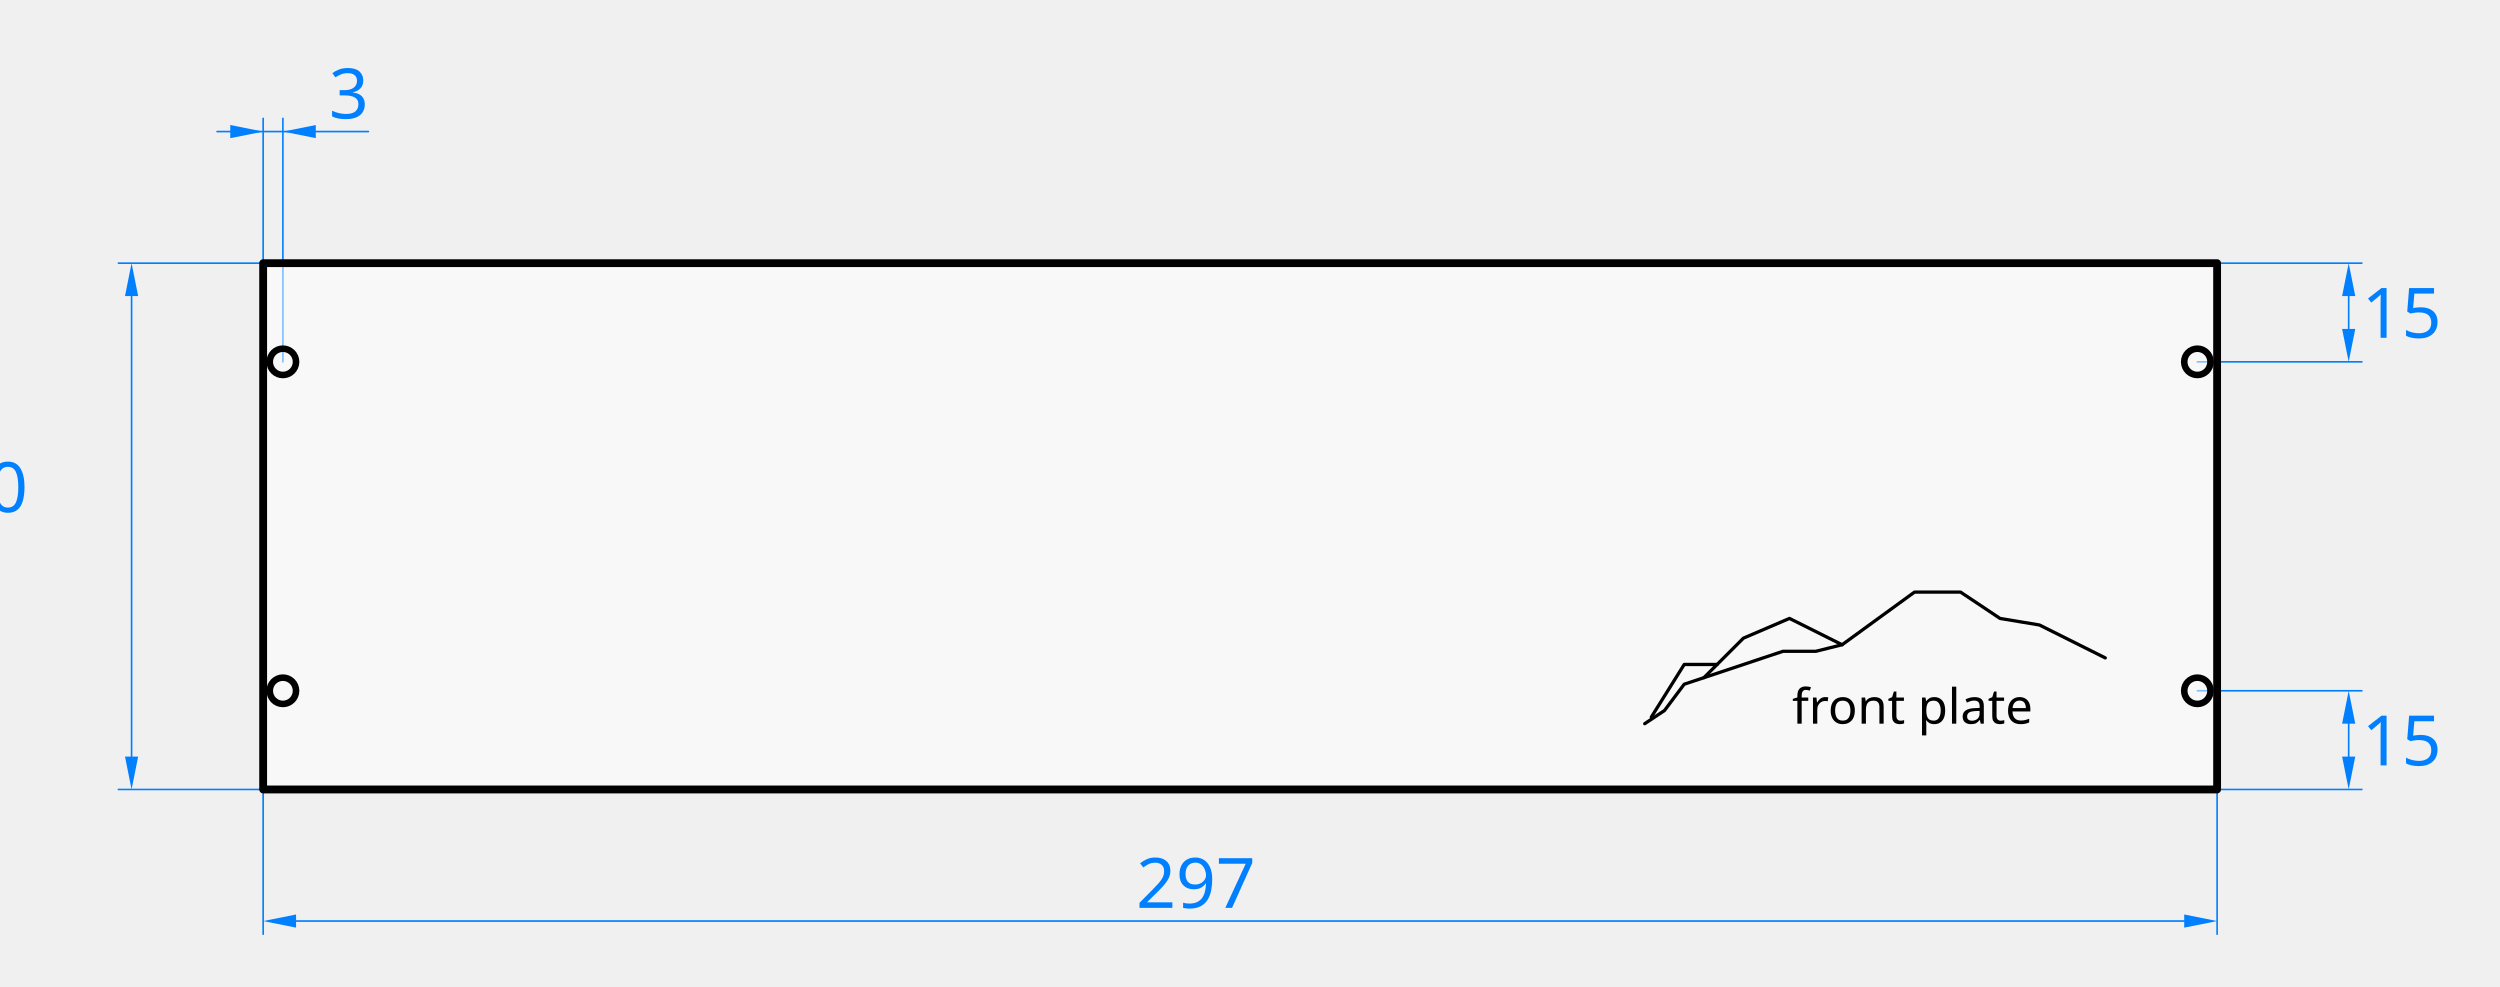
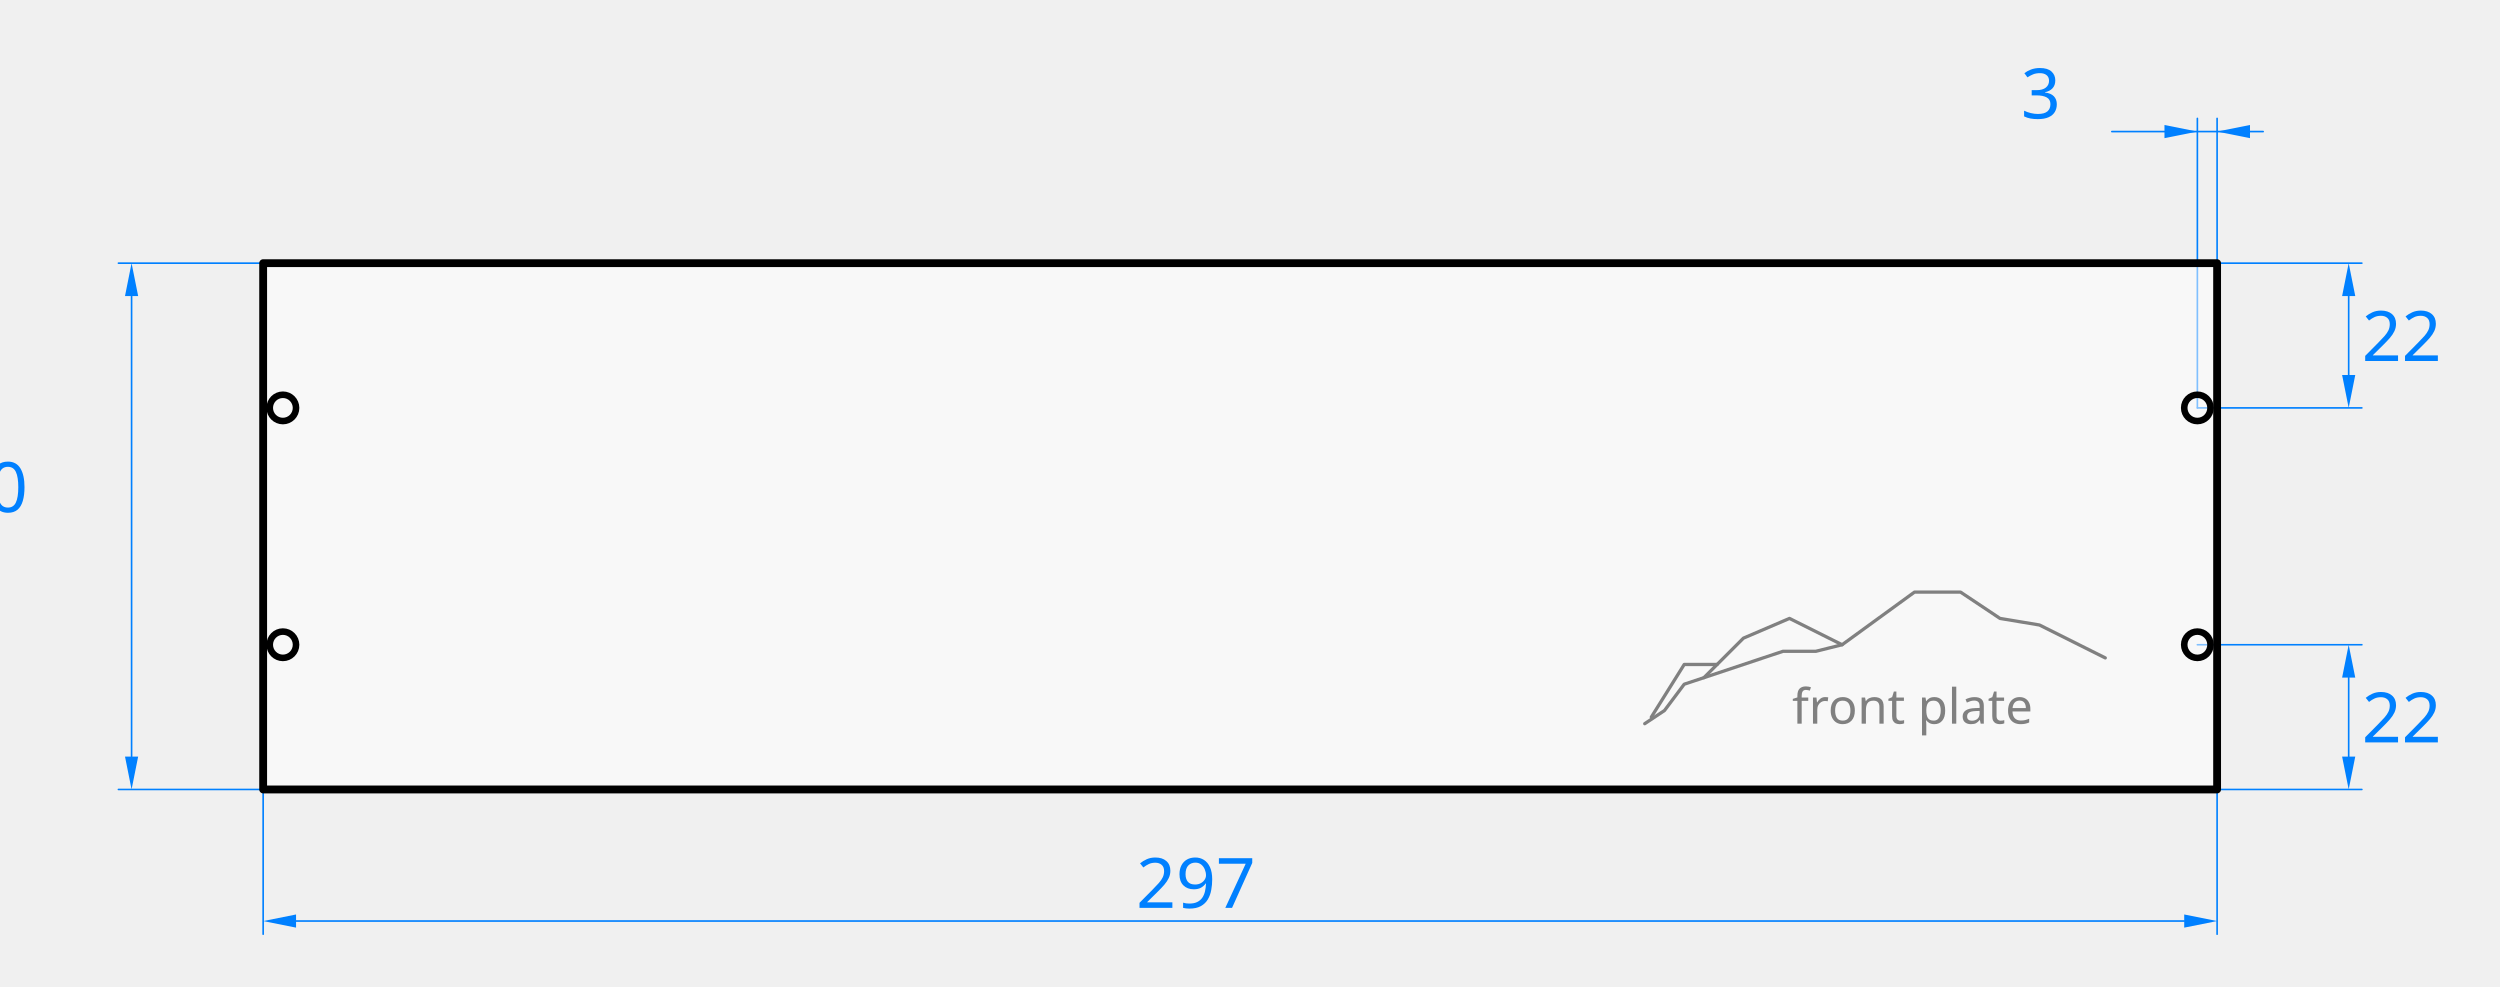
<svg xmlns="http://www.w3.org/2000/svg" width="38cm" height="15cm" id="svg2" version="1.0" viewBox="0 0 1436.221 566.929">
  <defs id="defs4">
    </defs>
  <g id="layer2" style="display:inline" transform="translate(0,-869.2914)">
    <path style="fill:none;fill-opacity:0.502;stroke:#0080ff;stroke-width:0.945;stroke-linecap:round;stroke-linejoin:round;stroke-miterlimit:4;stroke-dasharray:none;stroke-dashoffset:0;stroke-opacity:1" d="m 151.181,1322.835 v 83.15" id="path1723" />
    <path style="display:inline;fill:none;fill-opacity:0.502;stroke:#0080ff;stroke-width:0.945;stroke-linecap:round;stroke-linejoin:round;stroke-miterlimit:4;stroke-dasharray:none;stroke-dashoffset:0;stroke-opacity:1" d="m 1273.701,1322.835 v 83.15" id="path1723-6" />
    <path style="display:inline;fill:none;fill-opacity:0.502;stroke:#0080ff;stroke-width:0.945;stroke-linecap:round;stroke-linejoin:round;stroke-miterlimit:4;stroke-dasharray:none;stroke-dashoffset:0;stroke-opacity:1" d="m 170.079,1398.425 1084.725,1e-4" id="path1723-2" />
    <path style="fill:#0080ff;fill-opacity:1;stroke:none;stroke-width:0.945;stroke-linecap:round;stroke-linejoin:round;stroke-miterlimit:4;stroke-dasharray:none;stroke-dashoffset:0;stroke-opacity:1" d="m 151.181,1398.425 18.898,-3.78 v 7.559 z" id="path1755" />
    <path style="display:inline;fill:#0080ff;fill-opacity:1;stroke:none;stroke-width:0.945;stroke-linecap:round;stroke-linejoin:round;stroke-miterlimit:4;stroke-dasharray:none;stroke-dashoffset:0;stroke-opacity:1" d="m 1273.701,1398.425 -18.898,-3.78 v 7.559 z" id="path1755-9" />
    <text xml:space="preserve" style="font-style:normal;font-variant:normal;font-weight:normal;font-stretch:normal;font-size:40px;line-height:1;font-family:Dosis;-inkscape-font-specification:Dosis;text-align:center;letter-spacing:0px;word-spacing:0px;text-anchor:middle;fill:#0080ff;fill-opacity:1;stroke:none" x="713.041" y="1390.866" id="text1774">
      <tspan id="tspan1772" x="713.041" y="1390.866">297</tspan>
    </text>
-     <path style="display:inline;fill:none;fill-opacity:0.502;stroke:#0080ff;stroke-width:0.945;stroke-linecap:round;stroke-linejoin:round;stroke-miterlimit:4;stroke-dasharray:none;stroke-dashoffset:0;stroke-opacity:1" d="m 226.772,1020.473 -158.74,-2e-4" id="path1723-1-0" />
-     <path style="display:inline;fill:none;fill-opacity:0.502;stroke:#0080ff;stroke-width:0.945;stroke-linecap:round;stroke-linejoin:round;stroke-miterlimit:4;stroke-dasharray:none;stroke-dashoffset:0;stroke-opacity:1" d="m 226.772,1322.835 -158.74,-2e-4" id="path1723-6-2-6" />
+     <path style="display:inline;fill:none;fill-opacity:0.502;stroke:#0080ff;stroke-width:0.945;stroke-linecap:round;stroke-linejoin:round;stroke-miterlimit:4;stroke-dasharray:none;stroke-dashoffset:0;stroke-opacity:1" d="m 151.181,1020.473 -83.15,-2e-4" id="path1723-1-0" />
+     <path style="display:inline;fill:none;fill-opacity:0.502;stroke:#0080ff;stroke-width:0.945;stroke-linecap:round;stroke-linejoin:round;stroke-miterlimit:4;stroke-dasharray:none;stroke-dashoffset:0;stroke-opacity:1" d="m 151.181,1322.835 -83.15,-2e-4" id="path1723-6-2-6" />
    <path style="display:inline;fill:none;fill-opacity:0.502;stroke:#0080ff;stroke-width:0.945;stroke-linecap:round;stroke-linejoin:round;stroke-miterlimit:4;stroke-dasharray:none;stroke-dashoffset:0;stroke-opacity:1" d="m 75.591,1039.37 -3e-6,264.567" id="path1723-2-7-2" />
    <path style="display:inline;fill:#0080ff;fill-opacity:1;stroke:none;stroke-width:0.945;stroke-linecap:round;stroke-linejoin:round;stroke-miterlimit:4;stroke-dasharray:none;stroke-dashoffset:0;stroke-opacity:1" d="m 75.591,1020.472 3.78,18.898 h -7.559 z" id="path1755-0-6" />
    <path style="display:inline;fill:#0080ff;fill-opacity:1;stroke:none;stroke-width:0.945;stroke-linecap:round;stroke-linejoin:round;stroke-miterlimit:4;stroke-dasharray:none;stroke-dashoffset:0;stroke-opacity:1" d="m 75.591,1322.834 3.78,-18.898 h -7.559 z" id="path1755-9-9-1" />
    <text xml:space="preserve" style="font-style:normal;font-variant:normal;font-weight:normal;font-stretch:normal;font-size:40px;line-height:1;font-family:Dosis;-inkscape-font-specification:Dosis;text-align:end;letter-spacing:0px;word-spacing:0px;text-anchor:end;display:inline;fill:#0080ff;fill-opacity:1;stroke:none" x="68.031" y="1163.476" id="text1774-3-8">
      <tspan x="68.031" y="1163.476" id="tspan1833-7">80</tspan>
    </text>
-     <path style="display:inline;fill:#0080ff;fill-opacity:1;stroke:none;stroke-width:0.945;stroke-linecap:round;stroke-linejoin:round;stroke-miterlimit:4;stroke-dasharray:none;stroke-dashoffset:0;stroke-opacity:1" d="m 1349.291,1077.165 3.78,-18.898 h -7.559 z" id="path1755-9-9-7" />
-     <text xml:space="preserve" style="font-style:normal;font-variant:normal;font-weight:normal;font-stretch:normal;font-size:40px;line-height:1;font-family:Dosis;-inkscape-font-specification:Dosis;text-align:start;letter-spacing:0px;word-spacing:0px;text-anchor:start;display:inline;fill:#0080ff;fill-opacity:1;stroke:none" x="1356.85" y="1063.339" id="text1774-3-0">
-       <tspan x="1356.85" y="1063.339" id="tspan1833-9">15</tspan>
+     <path style="display:inline;fill:#0080ff;fill-opacity:1;stroke:none;stroke-width:0.945;stroke-linecap:round;stroke-linejoin:round;stroke-miterlimit:4;stroke-dasharray:none;stroke-dashoffset:0;stroke-opacity:1" d="m 1349.291,1103.622 3.78,-18.898 h -7.559 z" id="path1755-9-9-7" />
+     <text xml:space="preserve" style="font-style:normal;font-variant:normal;font-weight:normal;font-stretch:normal;font-size:40px;line-height:1;font-family:Dosis;-inkscape-font-specification:Dosis;text-align:start;letter-spacing:0px;word-spacing:0px;text-anchor:start;display:inline;fill:#0080ff;fill-opacity:1;stroke:none" x="1356.85" y="1076.667" id="text1774-3-0">
+       <tspan x="1356.85" y="1076.667" id="tspan1833-9">22</tspan>
    </text>
    <path style="display:inline;fill:#0080ff;fill-opacity:1;stroke:none;stroke-width:0.945;stroke-linecap:round;stroke-linejoin:round;stroke-miterlimit:4;stroke-dasharray:none;stroke-dashoffset:0;stroke-opacity:1" d="m 1349.291,1020.473 3.78,18.898 h -7.559 z" id="path1755-0-61-3" />
-     <path style="display:inline;fill:none;fill-opacity:0.502;stroke:#0080ff;stroke-width:0.945;stroke-linecap:round;stroke-linejoin:round;stroke-miterlimit:4;stroke-dasharray:none;stroke-dashoffset:0;stroke-opacity:1" d="m 1356.85,1077.165 h -94.488" id="path1723-6-2-62-2-7" />
-     <path style="display:inline;fill:none;fill-opacity:0.502;stroke:#0080ff;stroke-width:0.945;stroke-linecap:round;stroke-linejoin:round;stroke-miterlimit:4;stroke-dasharray:none;stroke-dashoffset:0;stroke-opacity:1" d="m 1349.291,1039.37 v 18.898" id="path1723-9-73" />
+     <path style="display:inline;fill:none;fill-opacity:0.502;stroke:#0080ff;stroke-width:0.945;stroke-linecap:round;stroke-linejoin:round;stroke-miterlimit:4;stroke-dasharray:none;stroke-dashoffset:0;stroke-opacity:1" d="m 1356.85,1103.622 h -94.488" id="path1723-6-2-62-2-7" />
+     <path style="display:inline;fill:none;fill-opacity:0.502;stroke:#0080ff;stroke-width:0.945;stroke-linecap:round;stroke-linejoin:round;stroke-miterlimit:4;stroke-dasharray:none;stroke-dashoffset:0;stroke-opacity:1" d="m 1349.291,1039.37 2e-4,45.354" id="path1723-9-73" />
    <path style="display:inline;fill:#0080ff;fill-opacity:1;stroke:none;stroke-width:0.945;stroke-linecap:round;stroke-linejoin:round;stroke-miterlimit:4;stroke-dasharray:none;stroke-dashoffset:0;stroke-opacity:1" d="m 1349.291,1322.835 3.78,-18.898 h -7.559 z" id="path1755-9-9-7-3" />
-     <text xml:space="preserve" style="font-style:normal;font-variant:normal;font-weight:normal;font-stretch:normal;font-size:40px;line-height:1;font-family:Dosis;-inkscape-font-specification:Dosis;text-align:start;letter-spacing:0px;word-spacing:0px;text-anchor:start;display:inline;fill:#0080ff;fill-opacity:1;stroke:none" x="1356.85" y="1309.008" id="text1774-3-0-6">
-       <tspan x="1356.85" y="1309.008" id="tspan1833-9-7">15</tspan>
+     <text xml:space="preserve" style="font-style:normal;font-variant:normal;font-weight:normal;font-stretch:normal;font-size:40px;line-height:1;font-family:Dosis;-inkscape-font-specification:Dosis;text-align:start;letter-spacing:0px;word-spacing:0px;text-anchor:start;display:inline;fill:#0080ff;fill-opacity:1;stroke:none" x="1356.85" y="1295.78" id="text1774-3-0-6">
+       <tspan x="1356.85" y="1295.78" id="tspan1833-9-7">22</tspan>
    </text>
-     <path style="display:inline;fill:#0080ff;fill-opacity:1;stroke:none;stroke-width:0.945;stroke-linecap:round;stroke-linejoin:round;stroke-miterlimit:4;stroke-dasharray:none;stroke-dashoffset:0;stroke-opacity:1" d="m 1349.291,1266.142 3.78,18.898 h -7.559 z" id="path1755-0-61-3-5" />
-     <path style="display:inline;fill:none;fill-opacity:0.502;stroke:#0080ff;stroke-width:0.945;stroke-linecap:round;stroke-linejoin:round;stroke-miterlimit:4;stroke-dasharray:none;stroke-dashoffset:0;stroke-opacity:1" d="m 1356.85,1266.142 h -94.488" id="path1723-6-2-62-2-7-3" />
-     <path style="display:inline;fill:none;fill-opacity:0.502;stroke:#0080ff;stroke-width:0.945;stroke-linecap:round;stroke-linejoin:round;stroke-miterlimit:4;stroke-dasharray:none;stroke-dashoffset:0;stroke-opacity:1" d="m 1349.291,1285.04 v 18.898" id="path1723-9-73-5" />
-     <path style="display:inline;fill:none;fill-opacity:0.502;stroke:#0080ff;stroke-width:0.945;stroke-linecap:round;stroke-linejoin:round;stroke-miterlimit:4;stroke-dasharray:none;stroke-dashoffset:0;stroke-opacity:1" d="m 124.724,944.882 h 86.929" id="path1723-2-2-2-8-0-6" />
-     <path style="display:inline;fill:#0080ff;fill-opacity:1;stroke:none;stroke-width:0.945;stroke-linecap:round;stroke-linejoin:round;stroke-miterlimit:4;stroke-dasharray:none;stroke-dashoffset:0;stroke-opacity:1" d="m 162.52,944.882 18.898,-3.78 v 7.559 z" id="path1755-3-9-4-6-2" />
-     <path style="display:inline;fill:#0080ff;fill-opacity:1;stroke:none;stroke-width:0.945;stroke-linecap:round;stroke-linejoin:round;stroke-miterlimit:4;stroke-dasharray:none;stroke-dashoffset:0;stroke-opacity:1" d="m 151.181,944.882 -18.898,-3.78 v 7.559 z" id="path1755-9-7-3-5-3-9" />
-     <text xml:space="preserve" style="font-style:normal;font-variant:normal;font-weight:normal;font-stretch:normal;font-size:40px;line-height:1;font-family:Dosis;-inkscape-font-specification:Dosis;text-align:start;letter-spacing:0px;word-spacing:0px;text-anchor:start;display:inline;fill:#0080ff;fill-opacity:1;stroke:none" x="188.976" y="937.323" id="text1774-5-1-0-2-1">
-       <tspan id="tspan1772-9-94-3-0-2" x="188.976" y="937.323">3</tspan>
+     <path style="display:inline;fill:#0080ff;fill-opacity:1;stroke:none;stroke-width:0.945;stroke-linecap:round;stroke-linejoin:round;stroke-miterlimit:4;stroke-dasharray:none;stroke-dashoffset:0;stroke-opacity:1" d="m 1349.291,1239.685 3.78,18.898 h -7.559 z" id="path1755-0-61-3-5" />
+     <path style="display:inline;fill:none;fill-opacity:0.502;stroke:#0080ff;stroke-width:0.945;stroke-linecap:round;stroke-linejoin:round;stroke-miterlimit:4;stroke-dasharray:none;stroke-dashoffset:0;stroke-opacity:1" d="m 1356.851,1239.685 h -94.488" id="path1723-6-2-62-2-7-3" />
+     <path style="display:inline;fill:none;fill-opacity:0.502;stroke:#0080ff;stroke-width:0.945;stroke-linecap:round;stroke-linejoin:round;stroke-miterlimit:4;stroke-dasharray:none;stroke-dashoffset:0;stroke-opacity:1" d="m 1349.291,1258.583 -2e-4,45.354" id="path1723-9-73-5" />
+     <path style="display:inline;fill:none;fill-opacity:0.502;stroke:#0080ff;stroke-width:0.945;stroke-linecap:round;stroke-linejoin:round;stroke-miterlimit:4;stroke-dasharray:none;stroke-dashoffset:0;stroke-opacity:1" d="m 1213.228,944.882 h 86.929" id="path1723-2-2-2-8-0-6" />
+     <path style="display:inline;fill:#0080ff;fill-opacity:1;stroke:none;stroke-width:0.945;stroke-linecap:round;stroke-linejoin:round;stroke-miterlimit:4;stroke-dasharray:none;stroke-dashoffset:0;stroke-opacity:1" d="m 1273.701,944.882 18.898,-3.78 v 7.559 z" id="path1755-3-9-4-6-2" />
+     <path style="display:inline;fill:#0080ff;fill-opacity:1;stroke:none;stroke-width:0.945;stroke-linecap:round;stroke-linejoin:round;stroke-miterlimit:4;stroke-dasharray:none;stroke-dashoffset:0;stroke-opacity:1" d="m 1262.362,944.882 -18.898,-3.78 v 7.559 z" id="path1755-9-7-3-5-3-9" />
+     <text xml:space="preserve" style="font-style:normal;font-variant:normal;font-weight:normal;font-stretch:normal;font-size:40px;line-height:1;font-family:Dosis;-inkscape-font-specification:Dosis;text-align:end;letter-spacing:0px;word-spacing:0px;text-anchor:end;display:inline;fill:#0080ff;fill-opacity:1;stroke:none" x="1235.906" y="937.323" id="text1774-5-1-0-2-1">
+       <tspan id="tspan1772-9-94-3-0-2" x="1235.906" y="937.323">3</tspan>
    </text>
-     <path style="display:inline;fill:none;fill-opacity:0.502;stroke:#0080ff;stroke-width:0.945;stroke-linecap:round;stroke-linejoin:round;stroke-miterlimit:4;stroke-dasharray:none;stroke-dashoffset:0;stroke-opacity:1" d="M 162.52,937.323 V 1077.165" id="path1723-7" />
-     <path style="display:inline;fill:none;fill-opacity:0.502;stroke:#0080ff;stroke-width:0.945;stroke-linecap:round;stroke-linejoin:round;stroke-miterlimit:4;stroke-dasharray:none;stroke-dashoffset:0;stroke-opacity:1" d="m 151.181,937.323 v 83.15" id="path1723-7-7" />
+     <path style="display:inline;fill:none;fill-opacity:0.502;stroke:#0080ff;stroke-width:0.945;stroke-linecap:round;stroke-linejoin:round;stroke-miterlimit:4;stroke-dasharray:none;stroke-dashoffset:0;stroke-opacity:1" d="m 1273.701,937.323 -10e-5,83.15" id="path1723-7" />
+     <path style="display:inline;fill:none;fill-opacity:0.502;stroke:#0080ff;stroke-width:0.945;stroke-linecap:round;stroke-linejoin:round;stroke-miterlimit:4;stroke-dasharray:none;stroke-dashoffset:0;stroke-opacity:1" d="m 1262.362,937.323 -10e-5,166.299" id="path1723-7-7" />
    <path style="display:inline;fill:none;fill-opacity:0.502;stroke:#0080ff;stroke-width:0.945;stroke-linecap:round;stroke-linejoin:round;stroke-miterlimit:4;stroke-dasharray:none;stroke-dashoffset:0;stroke-opacity:1" d="m 1356.85,1020.472 h -83.15" id="path1723-6-2-62-2-7-36" />
    <path style="display:inline;fill:none;fill-opacity:0.502;stroke:#0080ff;stroke-width:0.945;stroke-linecap:round;stroke-linejoin:round;stroke-miterlimit:4;stroke-dasharray:none;stroke-dashoffset:0;stroke-opacity:1" d="m 1356.85,1322.835 h -83.15" id="path1723-6-2-62-2-7-7" />
  </g>
  <g style="display:inline" transform="translate(0,-1.2970953e-4)" id="g1352">
    <rect y="-1625.197" x="2154.331" height="2229.921" width="793.701" id="rect1136" style="display:inline;fill:none;fill-opacity:1;stroke:none;stroke-width:3.78;stroke-linecap:round;stroke-linejoin:round;stroke-miterlimit:4;stroke-dasharray:none;stroke-dashoffset:0;stroke-opacity:1" />
-     <g transform="translate(-75.59056,-453.5432)" style="display:inline" id="g918">
-       <rect style="display:inline;fill:#ffffff;fill-opacity:0.502;stroke:#000000;stroke-width:4.495;stroke-linecap:round;stroke-linejoin:round;stroke-miterlimit:4;stroke-dasharray:none;stroke-dashoffset:0;stroke-opacity:1" id="rect1134" width="1122.52" height="302.362" x="226.772" y="604.724" />
-       <circle style="color:#000000;clip-rule:nonzero;display:inline;overflow:visible;visibility:visible;opacity:1;isolation:auto;mix-blend-mode:normal;color-interpolation:sRGB;color-interpolation-filters:linearRGB;solid-color:#000000;solid-opacity:1;fill:none;fill-opacity:1;fill-rule:nonzero;stroke:#000000;stroke-width:3.78;stroke-linecap:round;stroke-linejoin:round;stroke-miterlimit:4;stroke-dasharray:none;stroke-dashoffset:0;stroke-opacity:1;color-rendering:auto;image-rendering:auto;shape-rendering:auto;text-rendering:auto;enable-background:accumulate" id="circle1234" cx="-238.11" cy="850.394" transform="scale(-1,1)" r="7.559" />
-       <circle style="color:#000000;clip-rule:nonzero;display:inline;overflow:visible;visibility:visible;opacity:1;isolation:auto;mix-blend-mode:normal;color-interpolation:sRGB;color-interpolation-filters:linearRGB;solid-color:#000000;solid-opacity:1;fill:none;fill-opacity:1;fill-rule:nonzero;stroke:#000000;stroke-width:3.78;stroke-linecap:round;stroke-linejoin:round;stroke-miterlimit:4;stroke-dasharray:none;stroke-dashoffset:0;stroke-opacity:1;color-rendering:auto;image-rendering:auto;shape-rendering:auto;text-rendering:auto;enable-background:accumulate" id="circle1236" cx="-238.11" cy="-661.417" transform="scale(-1)" r="7.559" />
-       <circle style="color:#000000;clip-rule:nonzero;display:inline;overflow:visible;visibility:visible;opacity:1;isolation:auto;mix-blend-mode:normal;color-interpolation:sRGB;color-interpolation-filters:linearRGB;solid-color:#000000;solid-opacity:1;fill:none;fill-opacity:1;fill-rule:nonzero;stroke:#000000;stroke-width:3.78;stroke-linecap:round;stroke-linejoin:round;stroke-miterlimit:4;stroke-dasharray:none;stroke-dashoffset:0;stroke-opacity:1;color-rendering:auto;image-rendering:auto;shape-rendering:auto;text-rendering:auto;enable-background:accumulate" id="circle1238" cx="-1337.953" cy="850.394" transform="scale(-1,1)" r="7.559" />
-       <circle style="color:#000000;clip-rule:nonzero;display:inline;overflow:visible;visibility:visible;opacity:1;isolation:auto;mix-blend-mode:normal;color-interpolation:sRGB;color-interpolation-filters:linearRGB;solid-color:#000000;solid-opacity:1;fill:none;fill-opacity:1;fill-rule:nonzero;stroke:#000000;stroke-width:3.78;stroke-linecap:round;stroke-linejoin:round;stroke-miterlimit:4;stroke-dasharray:none;stroke-dashoffset:0;stroke-opacity:1;color-rendering:auto;image-rendering:auto;shape-rendering:auto;text-rendering:auto;enable-background:accumulate" id="circle1240" cx="-1337.953" cy="-661.417" transform="scale(-1)" r="7.559" />
-     </g>
  </g>
  <g id="layer1" style="display:inline" transform="translate(0,-453.5433)">
    <text id="text1108" y="869.291" x="1209.449" style="font-style:normal;font-variant:normal;font-weight:normal;font-stretch:normal;font-size:32px;line-height:125%;font-family:Dosis;-inkscape-font-specification:Dosis;text-align:end;letter-spacing:0px;word-spacing:0px;text-anchor:end;display:inline;fill:#000000;fill-opacity:1;stroke:none;stroke-width:1px;stroke-linecap:butt;stroke-linejoin:miter;stroke-opacity:1" xml:space="preserve">
      <tspan style="font-style:normal;font-variant:normal;font-weight:normal;font-stretch:normal;font-size:28px;font-family:Dosis;-inkscape-font-specification:Dosis;text-align:end;text-anchor:end" y="869.291" x="1209.449" id="tspan1106">front plate</tspan>
    </text>
    <g style="display:inline" id="g1530" transform="translate(-1.1131529e-4,1436.221)">
      <path style="fill:none;fill-opacity:0.502;stroke:#000000;stroke-width:1.89;stroke-linecap:round;stroke-linejoin:round;stroke-miterlimit:4;stroke-dasharray:none;stroke-dashoffset:0;stroke-opacity:1" d="m 986.457,-600.945 h -18.898 l -18.898,30.236" id="grandCombin" />
      <path style="fill:none;fill-opacity:0.502;stroke:#000000;stroke-width:1.89;stroke-linecap:round;stroke-linejoin:round;stroke-miterlimit:4;stroke-dasharray:none;stroke-dashoffset:0;stroke-opacity:1" d="m 1058.268,-612.283 -30.236,-15.118 -26.457,11.339 -22.677,22.677" id="combinDeCorbassiere" />
      <path style="display:inline;fill:none;fill-opacity:0.502;stroke:#000000;stroke-width:1.89;stroke-linecap:round;stroke-linejoin:round;stroke-miterlimit:4;stroke-dasharray:none;stroke-dashoffset:0;stroke-opacity:1" d="m 944.882,-566.929 11.339,-7.559 11.339,-15.118 11.338,-3.78 45.354,-15.118 h 18.898 l 15.118,-3.78 41.575,-30.236 h 26.457 l 22.677,15.118 22.677,3.78 37.795,18.898" id="petitCombin" />
    </g>
+     <g id="g911">
+       <rect style="display:inline;fill:#ffffff;fill-opacity:0.502;stroke:#000000;stroke-width:4.495;stroke-linecap:round;stroke-linejoin:round;stroke-miterlimit:4;stroke-dasharray:none;stroke-dashoffset:0;stroke-opacity:1" id="rect1134" width="1122.52" height="302.362" x="151.181" y="604.724" />
+       <g id="g1255" style="display:inline" transform="translate(-340.1575,1662.992)">
+         <circle r="7.559" transform="scale(-1,1)" cy="-839.055" cx="-502.677" id="circle1234" style="color:#000000;clip-rule:nonzero;display:inline;overflow:visible;visibility:visible;opacity:1;isolation:auto;mix-blend-mode:normal;color-interpolation:sRGB;color-interpolation-filters:linearRGB;solid-color:#000000;solid-opacity:1;fill:none;fill-opacity:1;fill-rule:nonzero;stroke:#000000;stroke-width:3.78;stroke-linecap:round;stroke-linejoin:round;stroke-miterlimit:4;stroke-dasharray:none;stroke-dashoffset:0;stroke-opacity:1;color-rendering:auto;image-rendering:auto;shape-rendering:auto;text-rendering:auto;enable-background:accumulate" />
+         <circle r="7.559" transform="scale(-1)" cy="975.118" cx="-502.677" id="circle1236" style="color:#000000;clip-rule:nonzero;display:inline;overflow:visible;visibility:visible;opacity:1;isolation:auto;mix-blend-mode:normal;color-interpolation:sRGB;color-interpolation-filters:linearRGB;solid-color:#000000;solid-opacity:1;fill:none;fill-opacity:1;fill-rule:nonzero;stroke:#000000;stroke-width:3.78;stroke-linecap:round;stroke-linejoin:round;stroke-miterlimit:4;stroke-dasharray:none;stroke-dashoffset:0;stroke-opacity:1;color-rendering:auto;image-rendering:auto;shape-rendering:auto;text-rendering:auto;enable-background:accumulate" />
+         <circle r="7.559" transform="scale(-1,1)" cy="-839.055" cx="-1602.52" id="circle1238" style="color:#000000;clip-rule:nonzero;display:inline;overflow:visible;visibility:visible;opacity:1;isolation:auto;mix-blend-mode:normal;color-interpolation:sRGB;color-interpolation-filters:linearRGB;solid-color:#000000;solid-opacity:1;fill:none;fill-opacity:1;fill-rule:nonzero;stroke:#000000;stroke-width:3.78;stroke-linecap:round;stroke-linejoin:round;stroke-miterlimit:4;stroke-dasharray:none;stroke-dashoffset:0;stroke-opacity:1;color-rendering:auto;image-rendering:auto;shape-rendering:auto;text-rendering:auto;enable-background:accumulate" />
+         <circle r="7.559" transform="scale(-1)" cy="975.118" cx="-1602.52" id="circle1240" style="color:#000000;clip-rule:nonzero;display:inline;overflow:visible;visibility:visible;opacity:1;isolation:auto;mix-blend-mode:normal;color-interpolation:sRGB;color-interpolation-filters:linearRGB;solid-color:#000000;solid-opacity:1;fill:none;fill-opacity:1;fill-rule:nonzero;stroke:#000000;stroke-width:3.78;stroke-linecap:round;stroke-linejoin:round;stroke-miterlimit:4;stroke-dasharray:none;stroke-dashoffset:0;stroke-opacity:1;color-rendering:auto;image-rendering:auto;shape-rendering:auto;text-rendering:auto;enable-background:accumulate" />
+       </g>
+     </g>
  </g>
</svg>
